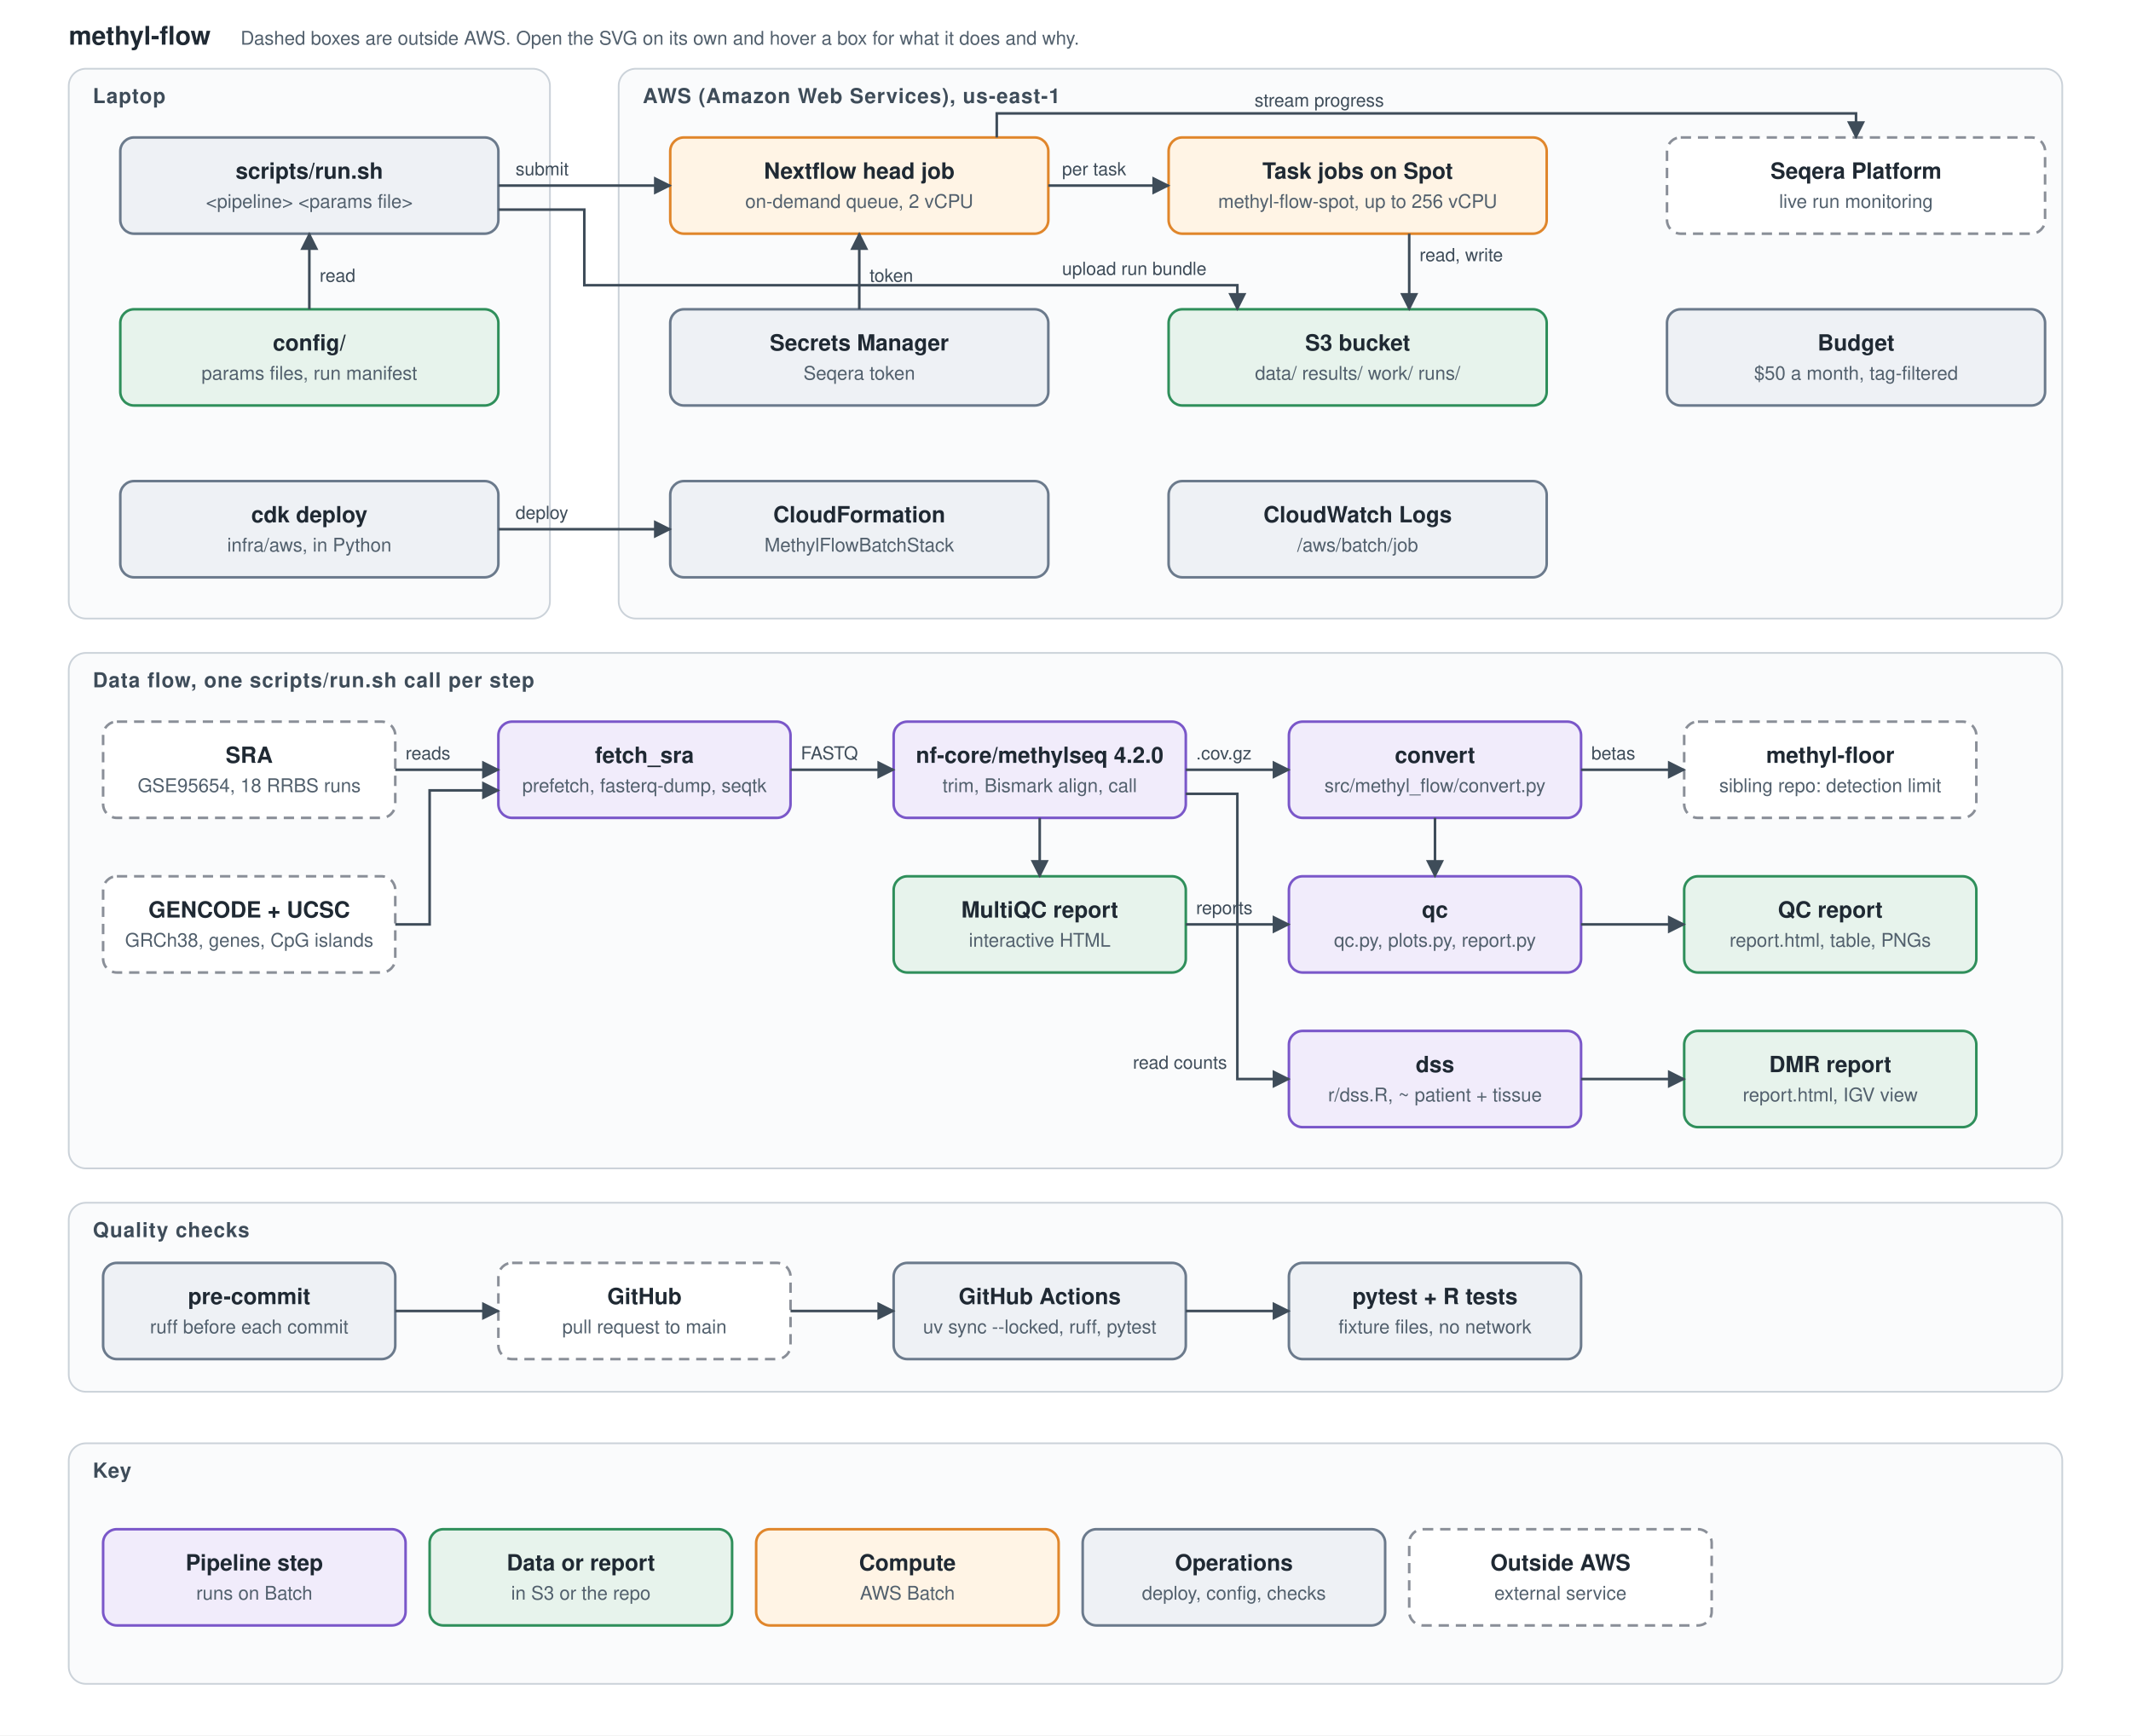
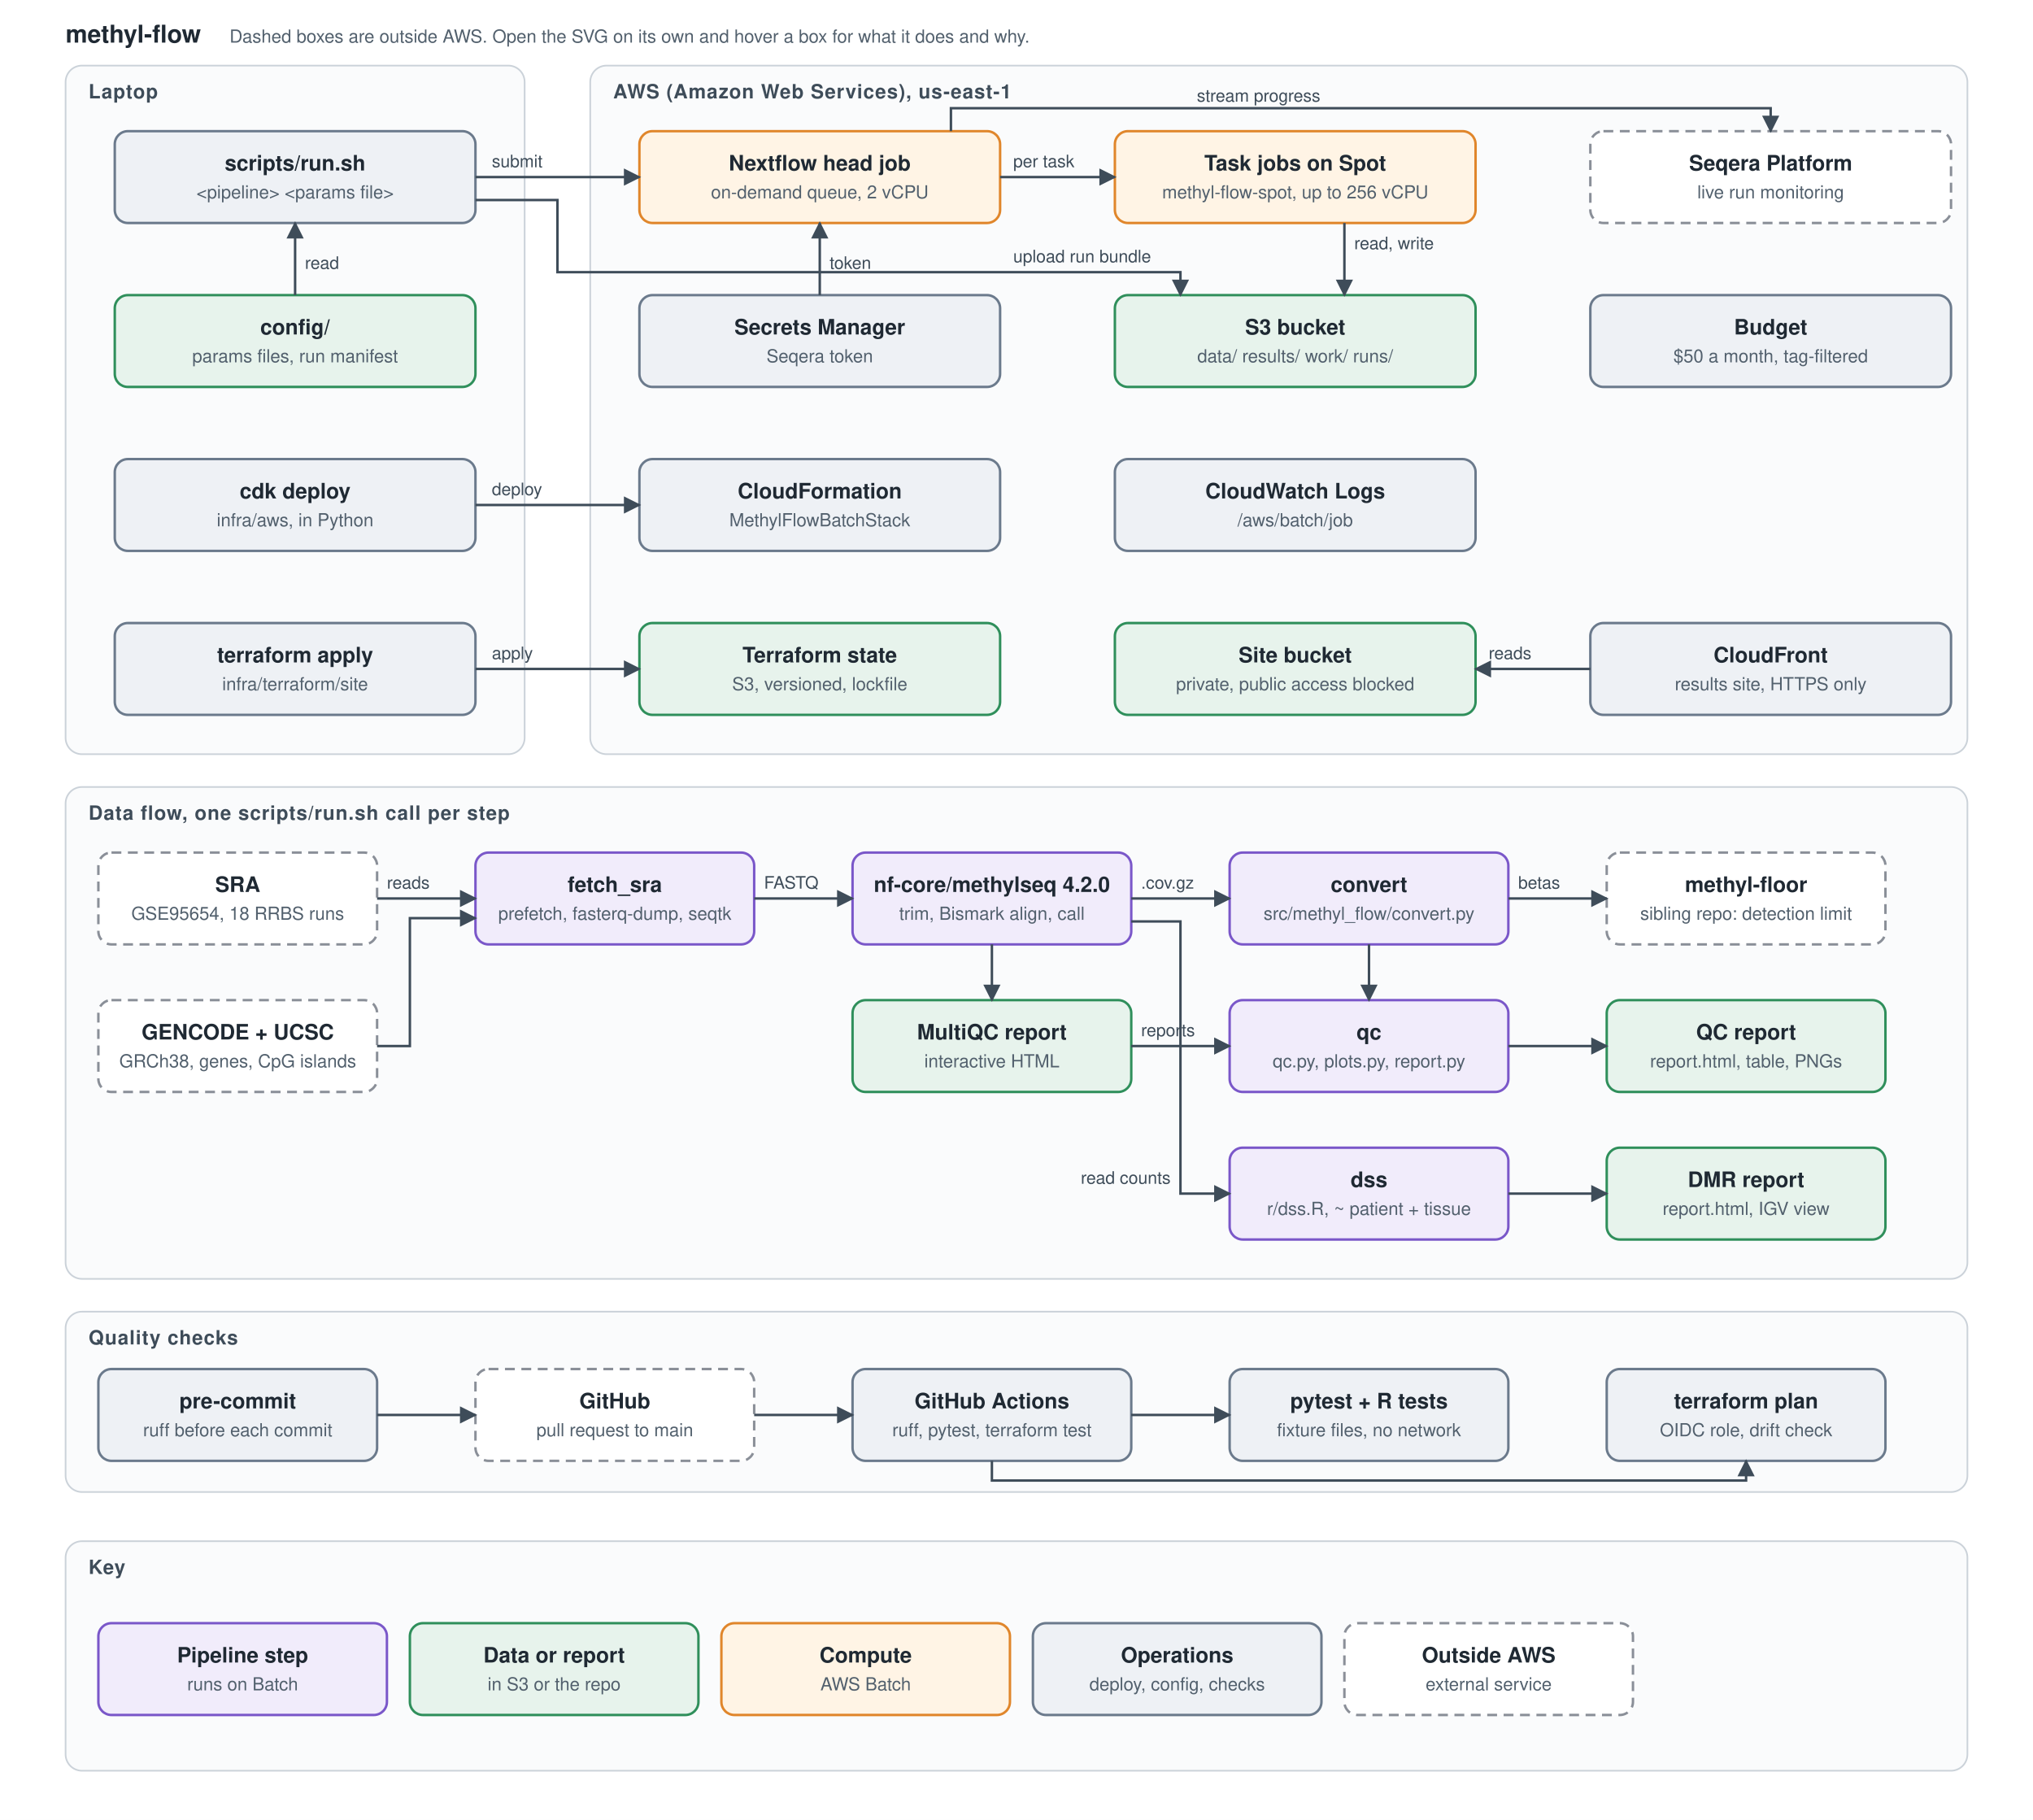
- <svg xmlns="http://www.w3.org/2000/svg" xmlns:xlink="http://www.w3.org/1999/xlink" width="1240" height="1010" viewBox="0 0 1240 1010" font-family="-apple-system, BlinkMacSystemFont, Segoe UI, Helvetica, Arial, sans-serif">
+ <svg xmlns="http://www.w3.org/2000/svg" xmlns:xlink="http://www.w3.org/1999/xlink" width="1240" height="1110" viewBox="0 0 1240 1110" font-family="-apple-system, BlinkMacSystemFont, Segoe UI, Helvetica, Arial, sans-serif">
  <defs>
    <marker id="arr" viewBox="0 0 10 10" refX="9" refY="5" markerWidth="7" markerHeight="7" orient="auto-start-reverse">
      <path d="M0,0 L10,5 L0,10 z" fill="#3E4C59" />
    </marker>
  </defs>
-   <rect width="1240" height="1010" fill="#FFFFFF" />
+   <rect width="1240" height="1110" fill="#FFFFFF" />
  <style>.t{fill:#1F2933}.s{fill:#52606D;font-size:11px}.g{fill:#3E4C59;font-size:12px;font-weight:600;letter-spacing:.04em;text-transform:uppercase}.e{fill:#3E4C59;font-size:10.5px}a:hover rect.n{stroke-width:2.5}g.h:hover rect.n{stroke-width:2.5}</style>
  <text x="40" y="26" class="t" font-size="15" font-weight="700">methyl-flow</text>
  <text x="140" y="26" class="s">Dashed boxes are outside AWS. Open the SVG on its own and hover a box for what it does and why.</text>
  <g>
-     <rect x="40" y="40" width="280" height="320" rx="10" fill="#FAFBFC" stroke="#CBD2D9" stroke-width="1" />
+     <rect x="40" y="40" width="280" height="420" rx="10" fill="#FAFBFC" stroke="#CBD2D9" stroke-width="1" />
    <text x="54" y="60" class="g">Laptop</text>
  </g>
  <g>
-     <rect x="360" y="40" width="840" height="320" rx="10" fill="#FAFBFC" stroke="#CBD2D9" stroke-width="1" />
+     <rect x="360" y="40" width="840" height="420" rx="10" fill="#FAFBFC" stroke="#CBD2D9" stroke-width="1" />
    <text x="374" y="60" class="g">AWS (Amazon Web Services), us-east-1</text>
  </g>
  <a xlink:href="https://github.com/toddcreasy/methyl-flow/blob/main/scripts/run.sh" href="https://github.com/toddcreasy/methyl-flow/blob/main/scripts/run.sh" target="_blank">
    <rect class="n" x="70" y="80" width="220" height="56" rx="8" fill="#EEF1F5" stroke="#6B7A8C" stroke-width="1.5" />
    <text x="180.0" y="104.0" text-anchor="middle" class="t" font-size="13" font-weight="700">scripts/run.sh</text>
    <text x="180.0" y="121.0" text-anchor="middle" class="s">&lt;pipeline&gt; &lt;params file&gt;</text>
  </a>
  <a xlink:href="https://github.com/toddcreasy/methyl-flow/blob/main/config" href="https://github.com/toddcreasy/methyl-flow/blob/main/config" target="_blank">
    <rect class="n" x="70" y="180" width="220" height="56" rx="8" fill="#E7F3EC" stroke="#2F8F5B" stroke-width="1.5" />
    <text x="180.0" y="204.0" text-anchor="middle" class="t" font-size="13" font-weight="700">config/</text>
    <text x="180.0" y="221.0" text-anchor="middle" class="s">params files, run manifest</text>
  </a>
  <a xlink:href="https://github.com/toddcreasy/methyl-flow/blob/main/infra/aws/README.md" href="https://github.com/toddcreasy/methyl-flow/blob/main/infra/aws/README.md" target="_blank">
    <rect class="n" x="70" y="280" width="220" height="56" rx="8" fill="#EEF1F5" stroke="#6B7A8C" stroke-width="1.5" />
    <text x="180.0" y="304.0" text-anchor="middle" class="t" font-size="13" font-weight="700">cdk deploy</text>
    <text x="180.0" y="321.0" text-anchor="middle" class="s">infra/aws, in Python</text>
  </a>
  <a xlink:href="https://www.nextflow.io/docs/latest/aws.html" href="https://www.nextflow.io/docs/latest/aws.html" target="_blank">
    <rect class="n" x="390" y="80" width="220" height="56" rx="8" fill="#FFF4E5" stroke="#E0862B" stroke-width="1.5" />
    <text x="500.0" y="104.0" text-anchor="middle" class="t" font-size="13" font-weight="700">Nextflow head job</text>
    <text x="500.0" y="121.0" text-anchor="middle" class="s">on-demand queue, 2 vCPU</text>
  </a>
  <a xlink:href="https://docs.aws.amazon.com/batch/latest/userguide/what-is-batch.html" href="https://docs.aws.amazon.com/batch/latest/userguide/what-is-batch.html" target="_blank">
    <rect class="n" x="680" y="80" width="220" height="56" rx="8" fill="#FFF4E5" stroke="#E0862B" stroke-width="1.5" />
    <text x="790.0" y="104.0" text-anchor="middle" class="t" font-size="13" font-weight="700">Task jobs on Spot</text>
    <text x="790.0" y="121.0" text-anchor="middle" class="s">methyl-flow-spot, up to 256 vCPU</text>
  </a>
  <a xlink:href="https://docs.seqera.io/platform-cloud" href="https://docs.seqera.io/platform-cloud" target="_blank">
    <rect class="n" x="970" y="80" width="220" height="56" rx="8" fill="#FFFFFF" stroke="#8A8F98" stroke-width="1.5" stroke-dasharray="6 4" />
    <text x="1080.0" y="104.0" text-anchor="middle" class="t" font-size="13" font-weight="700">Seqera Platform</text>
    <text x="1080.0" y="121.0" text-anchor="middle" class="s">live run monitoring</text>
  </a>
  <a xlink:href="https://docs.aws.amazon.com/secretsmanager/latest/userguide/intro.html" href="https://docs.aws.amazon.com/secretsmanager/latest/userguide/intro.html" target="_blank">
    <rect class="n" x="390" y="180" width="220" height="56" rx="8" fill="#EEF1F5" stroke="#6B7A8C" stroke-width="1.5" />
    <text x="500.0" y="204.0" text-anchor="middle" class="t" font-size="13" font-weight="700">Secrets Manager</text>
    <text x="500.0" y="221.0" text-anchor="middle" class="s">Seqera token</text>
  </a>
  <a xlink:href="https://docs.aws.amazon.com/AmazonS3/latest/userguide/Welcome.html" href="https://docs.aws.amazon.com/AmazonS3/latest/userguide/Welcome.html" target="_blank">
    <rect class="n" x="680" y="180" width="220" height="56" rx="8" fill="#E7F3EC" stroke="#2F8F5B" stroke-width="1.5" />
    <text x="790.0" y="204.0" text-anchor="middle" class="t" font-size="13" font-weight="700">S3 bucket</text>
    <text x="790.0" y="221.0" text-anchor="middle" class="s">data/ results/ work/ runs/</text>
  </a>
  <a xlink:href="https://docs.aws.amazon.com/cost-management/latest/userguide/budgets-managing-costs.html" href="https://docs.aws.amazon.com/cost-management/latest/userguide/budgets-managing-costs.html" target="_blank">
    <rect class="n" x="970" y="180" width="220" height="56" rx="8" fill="#EEF1F5" stroke="#6B7A8C" stroke-width="1.5" />
    <text x="1080.0" y="204.0" text-anchor="middle" class="t" font-size="13" font-weight="700">Budget</text>
    <text x="1080.0" y="221.0" text-anchor="middle" class="s">$50 a month, tag-filtered</text>
  </a>
  <a xlink:href="https://docs.aws.amazon.com/AWSCloudFormation/latest/UserGuide/Welcome.html" href="https://docs.aws.amazon.com/AWSCloudFormation/latest/UserGuide/Welcome.html" target="_blank">
    <rect class="n" x="390" y="280" width="220" height="56" rx="8" fill="#EEF1F5" stroke="#6B7A8C" stroke-width="1.5" />
    <text x="500.0" y="304.0" text-anchor="middle" class="t" font-size="13" font-weight="700">CloudFormation</text>
    <text x="500.0" y="321.0" text-anchor="middle" class="s">MethylFlowBatchStack</text>
  </a>
  <a xlink:href="https://docs.aws.amazon.com/AmazonCloudWatch/latest/logs/WhatIsCloudWatchLogs.html" href="https://docs.aws.amazon.com/AmazonCloudWatch/latest/logs/WhatIsCloudWatchLogs.html" target="_blank">
    <rect class="n" x="680" y="280" width="220" height="56" rx="8" fill="#EEF1F5" stroke="#6B7A8C" stroke-width="1.5" />
    <text x="790.0" y="304.0" text-anchor="middle" class="t" font-size="13" font-weight="700">CloudWatch Logs</text>
    <text x="790.0" y="321.0" text-anchor="middle" class="s">/aws/batch/job</text>
  </a>
+   <a xlink:href="https://github.com/toddcreasy/methyl-flow/blob/main/infra/terraform/site/README.md" href="https://github.com/toddcreasy/methyl-flow/blob/main/infra/terraform/site/README.md" target="_blank">
+     <rect class="n" x="70" y="380" width="220" height="56" rx="8" fill="#EEF1F5" stroke="#6B7A8C" stroke-width="1.5" />
+     <text x="180.0" y="404.0" text-anchor="middle" class="t" font-size="13" font-weight="700">terraform apply</text>
+     <text x="180.0" y="421.0" text-anchor="middle" class="s">infra/terraform/site</text>
+   </a>
+   <a xlink:href="https://github.com/toddcreasy/methyl-flow/blob/main/infra/terraform/site/README.md#state" href="https://github.com/toddcreasy/methyl-flow/blob/main/infra/terraform/site/README.md#state" target="_blank">
+     <rect class="n" x="390" y="380" width="220" height="56" rx="8" fill="#E7F3EC" stroke="#2F8F5B" stroke-width="1.5" />
+     <text x="500.0" y="404.0" text-anchor="middle" class="t" font-size="13" font-weight="700">Terraform state</text>
+     <text x="500.0" y="421.0" text-anchor="middle" class="s">S3, versioned, lockfile</text>
+   </a>
+   <a xlink:href="https://github.com/toddcreasy/methyl-flow/blob/main/infra/terraform/site/main.tf" href="https://github.com/toddcreasy/methyl-flow/blob/main/infra/terraform/site/main.tf" target="_blank">
+     <rect class="n" x="680" y="380" width="220" height="56" rx="8" fill="#E7F3EC" stroke="#2F8F5B" stroke-width="1.5" />
+     <text x="790.0" y="404.0" text-anchor="middle" class="t" font-size="13" font-weight="700">Site bucket</text>
+     <text x="790.0" y="421.0" text-anchor="middle" class="s">private, public access blocked</text>
+   </a>
+   <a xlink:href="https://d1m4tbm3vqx6m6.cloudfront.net" href="https://d1m4tbm3vqx6m6.cloudfront.net" target="_blank">
+     <rect class="n" x="970" y="380" width="220" height="56" rx="8" fill="#EEF1F5" stroke="#6B7A8C" stroke-width="1.5" />
+     <text x="1080.0" y="404.0" text-anchor="middle" class="t" font-size="13" font-weight="700">CloudFront</text>
+     <text x="1080.0" y="421.0" text-anchor="middle" class="s">results site, HTTPS only</text>
+   </a>
  <g>
    <polyline points="290,108 390,108" fill="none" stroke="#3E4C59" stroke-width="1.5" marker-end="url(#arr)" />
    <text x="300" y="102" class="e" text-anchor="start">submit</text>
  </g>
  <g>
    <polyline points="290,122 340,122 340,166 720,166 720,180" fill="none" stroke="#3E4C59" stroke-width="1.5" marker-end="url(#arr)" />
    <text x="618" y="160" class="e" text-anchor="start">upload run bundle</text>
  </g>
  <g>
    <polyline points="180.0,180 180.0,136" fill="none" stroke="#3E4C59" stroke-width="1.5" marker-end="url(#arr)" />
    <text x="186.0" y="164" class="e" text-anchor="start">read</text>
  </g>
  <g>
    <polyline points="290,308 390,308" fill="none" stroke="#3E4C59" stroke-width="1.5" marker-end="url(#arr)" />
    <text x="300" y="302" class="e" text-anchor="start">deploy</text>
  </g>
  <g>
+     <polyline points="290,408 390,408" fill="none" stroke="#3E4C59" stroke-width="1.5" marker-end="url(#arr)" />
+     <text x="300" y="402" class="e" text-anchor="start">apply</text>
+   </g>
+   <g>
+     <polyline points="970,408 900,408" fill="none" stroke="#3E4C59" stroke-width="1.5" marker-end="url(#arr)" />
+     <text x="908" y="402" class="e" text-anchor="start">reads</text>
+   </g>
+   <g>
    <polyline points="610,108 680,108" fill="none" stroke="#3E4C59" stroke-width="1.5" marker-end="url(#arr)" />
    <text x="618" y="102" class="e" text-anchor="start">per task</text>
  </g>
  <g>
    <polyline points="820.0,136 820.0,180" fill="none" stroke="#3E4C59" stroke-width="1.5" marker-end="url(#arr)" />
    <text x="826.0" y="152" class="e" text-anchor="start">read, write</text>
  </g>
  <g>
    <polyline points="500.0,180 500.0,136" fill="none" stroke="#3E4C59" stroke-width="1.5" marker-end="url(#arr)" />
    <text x="506.0" y="164" class="e" text-anchor="start">token</text>
  </g>
  <g>
    <polyline points="580,80 580,66 1080.0,66 1080.0,80" fill="none" stroke="#3E4C59" stroke-width="1.5" marker-end="url(#arr)" />
    <text x="730" y="62" class="e" text-anchor="start">stream progress</text>
  </g>
  <g>
-     <rect x="40" y="380" width="1160" height="300" rx="10" fill="#FAFBFC" stroke="#CBD2D9" stroke-width="1" />
-     <text x="54" y="400" class="g">Data flow, one scripts/run.sh call per step</text>
+     <rect x="40" y="480" width="1160" height="300" rx="10" fill="#FAFBFC" stroke="#CBD2D9" stroke-width="1" />
+     <text x="54" y="500" class="g">Data flow, one scripts/run.sh call per step</text>
  </g>
  <a xlink:href="https://www.ncbi.nlm.nih.gov/geo/query/acc.cgi?acc=GSE95654" href="https://www.ncbi.nlm.nih.gov/geo/query/acc.cgi?acc=GSE95654" target="_blank">
-     <rect class="n" x="60" y="420" width="170" height="56" rx="8" fill="#FFFFFF" stroke="#8A8F98" stroke-width="1.5" stroke-dasharray="6 4" />
-     <text x="145.0" y="444.0" text-anchor="middle" class="t" font-size="13" font-weight="700">SRA</text>
-     <text x="145.0" y="461.0" text-anchor="middle" class="s">GSE95654, 18 RRBS runs</text>
+     <rect class="n" x="60" y="520" width="170" height="56" rx="8" fill="#FFFFFF" stroke="#8A8F98" stroke-width="1.5" stroke-dasharray="6 4" />
+     <text x="145.0" y="544.0" text-anchor="middle" class="t" font-size="13" font-weight="700">SRA</text>
+     <text x="145.0" y="561.0" text-anchor="middle" class="s">GSE95654, 18 RRBS runs</text>
  </a>
  <a xlink:href="https://www.gencodegenes.org/human/release_50.html" href="https://www.gencodegenes.org/human/release_50.html" target="_blank">
-     <rect class="n" x="60" y="510" width="170" height="56" rx="8" fill="#FFFFFF" stroke="#8A8F98" stroke-width="1.5" stroke-dasharray="6 4" />
-     <text x="145.0" y="534.0" text-anchor="middle" class="t" font-size="13" font-weight="700">GENCODE + UCSC</text>
-     <text x="145.0" y="551.0" text-anchor="middle" class="s">GRCh38, genes, CpG islands</text>
+     <rect class="n" x="60" y="610" width="170" height="56" rx="8" fill="#FFFFFF" stroke="#8A8F98" stroke-width="1.5" stroke-dasharray="6 4" />
+     <text x="145.0" y="634.0" text-anchor="middle" class="t" font-size="13" font-weight="700">GENCODE + UCSC</text>
+     <text x="145.0" y="651.0" text-anchor="middle" class="s">GRCh38, genes, CpG islands</text>
  </a>
  <a xlink:href="https://github.com/toddcreasy/methyl-flow/blob/main/pipelines/fetch_sra/main.nf" href="https://github.com/toddcreasy/methyl-flow/blob/main/pipelines/fetch_sra/main.nf" target="_blank">
-     <rect class="n" x="290" y="420" width="170" height="56" rx="8" fill="#F1ECFB" stroke="#7A57C9" stroke-width="1.5" />
-     <text x="375.0" y="444.0" text-anchor="middle" class="t" font-size="13" font-weight="700">fetch_sra</text>
-     <text x="375.0" y="461.0" text-anchor="middle" class="s">prefetch, fasterq-dump, seqtk</text>
+     <rect class="n" x="290" y="520" width="170" height="56" rx="8" fill="#F1ECFB" stroke="#7A57C9" stroke-width="1.5" />
+     <text x="375.0" y="544.0" text-anchor="middle" class="t" font-size="13" font-weight="700">fetch_sra</text>
+     <text x="375.0" y="561.0" text-anchor="middle" class="s">prefetch, fasterq-dump, seqtk</text>
  </a>
  <a xlink:href="https://nf-co.re/methylseq/4.2.0" href="https://nf-co.re/methylseq/4.2.0" target="_blank">
-     <rect class="n" x="520" y="420" width="170" height="56" rx="8" fill="#F1ECFB" stroke="#7A57C9" stroke-width="1.5" />
-     <text x="605.0" y="444.0" text-anchor="middle" class="t" font-size="13" font-weight="700">nf-core/methylseq 4.2.0</text>
-     <text x="605.0" y="461.0" text-anchor="middle" class="s">trim, Bismark align, call</text>
+     <rect class="n" x="520" y="520" width="170" height="56" rx="8" fill="#F1ECFB" stroke="#7A57C9" stroke-width="1.5" />
+     <text x="605.0" y="544.0" text-anchor="middle" class="t" font-size="13" font-weight="700">nf-core/methylseq 4.2.0</text>
+     <text x="605.0" y="561.0" text-anchor="middle" class="s">trim, Bismark align, call</text>
  </a>
  <a xlink:href="https://github.com/toddcreasy/methyl-flow/blob/main/docs/reports" href="https://github.com/toddcreasy/methyl-flow/blob/main/docs/reports" target="_blank">
-     <rect class="n" x="520" y="510" width="170" height="56" rx="8" fill="#E7F3EC" stroke="#2F8F5B" stroke-width="1.5" />
-     <text x="605.0" y="534.0" text-anchor="middle" class="t" font-size="13" font-weight="700">MultiQC report</text>
-     <text x="605.0" y="551.0" text-anchor="middle" class="s">interactive HTML</text>
+     <rect class="n" x="520" y="610" width="170" height="56" rx="8" fill="#E7F3EC" stroke="#2F8F5B" stroke-width="1.5" />
+     <text x="605.0" y="634.0" text-anchor="middle" class="t" font-size="13" font-weight="700">MultiQC report</text>
+     <text x="605.0" y="651.0" text-anchor="middle" class="s">interactive HTML</text>
  </a>
  <a xlink:href="https://github.com/toddcreasy/methyl-flow/blob/main/src/methyl_flow/convert.py" href="https://github.com/toddcreasy/methyl-flow/blob/main/src/methyl_flow/convert.py" target="_blank">
-     <rect class="n" x="750" y="420" width="170" height="56" rx="8" fill="#F1ECFB" stroke="#7A57C9" stroke-width="1.5" />
-     <text x="835.0" y="444.0" text-anchor="middle" class="t" font-size="13" font-weight="700">convert</text>
-     <text x="835.0" y="461.0" text-anchor="middle" class="s">src/methyl_flow/convert.py</text>
-   </a>
-   <g class="h">
-     <rect class="n" x="980" y="420" width="170" height="56" rx="8" fill="#FFFFFF" stroke="#8A8F98" stroke-width="1.5" stroke-dasharray="6 4" />
-     <text x="1065.0" y="444.0" text-anchor="middle" class="t" font-size="13" font-weight="700">methyl-floor</text>
-     <text x="1065.0" y="461.0" text-anchor="middle" class="s">sibling repo: detection limit</text>
+     <rect class="n" x="750" y="520" width="170" height="56" rx="8" fill="#F1ECFB" stroke="#7A57C9" stroke-width="1.5" />
+     <text x="835.0" y="544.0" text-anchor="middle" class="t" font-size="13" font-weight="700">convert</text>
+     <text x="835.0" y="561.0" text-anchor="middle" class="s">src/methyl_flow/convert.py</text>
+   </a>
+   <g class="h">
+     <rect class="n" x="980" y="520" width="170" height="56" rx="8" fill="#FFFFFF" stroke="#8A8F98" stroke-width="1.5" stroke-dasharray="6 4" />
+     <text x="1065.0" y="544.0" text-anchor="middle" class="t" font-size="13" font-weight="700">methyl-floor</text>
+     <text x="1065.0" y="561.0" text-anchor="middle" class="s">sibling repo: detection limit</text>
  </g>
  <a xlink:href="https://github.com/toddcreasy/methyl-flow/blob/main/src/methyl_flow/qc.py" href="https://github.com/toddcreasy/methyl-flow/blob/main/src/methyl_flow/qc.py" target="_blank">
-     <rect class="n" x="750" y="510" width="170" height="56" rx="8" fill="#F1ECFB" stroke="#7A57C9" stroke-width="1.5" />
-     <text x="835.0" y="534.0" text-anchor="middle" class="t" font-size="13" font-weight="700">qc</text>
-     <text x="835.0" y="551.0" text-anchor="middle" class="s">qc.py, plots.py, report.py</text>
+     <rect class="n" x="750" y="610" width="170" height="56" rx="8" fill="#F1ECFB" stroke="#7A57C9" stroke-width="1.5" />
+     <text x="835.0" y="634.0" text-anchor="middle" class="t" font-size="13" font-weight="700">qc</text>
+     <text x="835.0" y="651.0" text-anchor="middle" class="s">qc.py, plots.py, report.py</text>
  </a>
  <a xlink:href="https://github.com/toddcreasy/methyl-flow/blob/main/docs/reports" href="https://github.com/toddcreasy/methyl-flow/blob/main/docs/reports" target="_blank">
-     <rect class="n" x="980" y="510" width="170" height="56" rx="8" fill="#E7F3EC" stroke="#2F8F5B" stroke-width="1.5" />
-     <text x="1065.0" y="534.0" text-anchor="middle" class="t" font-size="13" font-weight="700">QC report</text>
-     <text x="1065.0" y="551.0" text-anchor="middle" class="s">report.html, table, PNGs</text>
+     <rect class="n" x="980" y="610" width="170" height="56" rx="8" fill="#E7F3EC" stroke="#2F8F5B" stroke-width="1.5" />
+     <text x="1065.0" y="634.0" text-anchor="middle" class="t" font-size="13" font-weight="700">QC report</text>
+     <text x="1065.0" y="651.0" text-anchor="middle" class="s">report.html, table, PNGs</text>
  </a>
  <a xlink:href="https://github.com/toddcreasy/methyl-flow/blob/main/r/dss.R" href="https://github.com/toddcreasy/methyl-flow/blob/main/r/dss.R" target="_blank">
-     <rect class="n" x="750" y="600" width="170" height="56" rx="8" fill="#F1ECFB" stroke="#7A57C9" stroke-width="1.5" />
-     <text x="835.0" y="624.0" text-anchor="middle" class="t" font-size="13" font-weight="700">dss</text>
-     <text x="835.0" y="641.0" text-anchor="middle" class="s">r/dss.R, ~ patient + tissue</text>
+     <rect class="n" x="750" y="700" width="170" height="56" rx="8" fill="#F1ECFB" stroke="#7A57C9" stroke-width="1.5" />
+     <text x="835.0" y="724.0" text-anchor="middle" class="t" font-size="13" font-weight="700">dss</text>
+     <text x="835.0" y="741.0" text-anchor="middle" class="s">r/dss.R, ~ patient + tissue</text>
  </a>
  <a xlink:href="https://github.com/toddcreasy/methyl-flow/blob/main/docs/reports" href="https://github.com/toddcreasy/methyl-flow/blob/main/docs/reports" target="_blank">
-     <rect class="n" x="980" y="600" width="170" height="56" rx="8" fill="#E7F3EC" stroke="#2F8F5B" stroke-width="1.5" />
-     <text x="1065.0" y="624.0" text-anchor="middle" class="t" font-size="13" font-weight="700">DMR report</text>
-     <text x="1065.0" y="641.0" text-anchor="middle" class="s">report.html, IGV view</text>
-   </a>
-   <g>
-     <polyline points="230,448 290,448" fill="none" stroke="#3E4C59" stroke-width="1.5" marker-end="url(#arr)" />
-     <text x="236" y="442" class="e" text-anchor="start">reads</text>
-   </g>
-   <g>
-     <polyline points="230,538 250,538 250,460 290,460" fill="none" stroke="#3E4C59" stroke-width="1.5" marker-end="url(#arr)" />
-   </g>
-   <g>
-     <polyline points="460,448 520,448" fill="none" stroke="#3E4C59" stroke-width="1.5" marker-end="url(#arr)" />
-     <text x="466" y="442" class="e" text-anchor="start">FASTQ</text>
-   </g>
-   <g>
-     <polyline points="605.0,476 605.0,510" fill="none" stroke="#3E4C59" stroke-width="1.5" marker-end="url(#arr)" />
-   </g>
-   <g>
-     <polyline points="690,448 750,448" fill="none" stroke="#3E4C59" stroke-width="1.5" marker-end="url(#arr)" />
-     <text x="696" y="442" class="e" text-anchor="start">.cov.gz</text>
-   </g>
-   <g>
-     <polyline points="920,448 980,448" fill="none" stroke="#3E4C59" stroke-width="1.5" marker-end="url(#arr)" />
-     <text x="926" y="442" class="e" text-anchor="start">betas</text>
-   </g>
-   <g>
-     <polyline points="690,538 750,538" fill="none" stroke="#3E4C59" stroke-width="1.5" marker-end="url(#arr)" />
-     <text x="696" y="532" class="e" text-anchor="start">reports</text>
-   </g>
-   <g>
-     <polyline points="835.0,476 835.0,510" fill="none" stroke="#3E4C59" stroke-width="1.5" marker-end="url(#arr)" />
-   </g>
-   <g>
-     <polyline points="920,538 980,538" fill="none" stroke="#3E4C59" stroke-width="1.5" marker-end="url(#arr)" />
-   </g>
-   <g>
-     <polyline points="690,462 720,462 720,628 750,628" fill="none" stroke="#3E4C59" stroke-width="1.5" marker-end="url(#arr)" />
-     <text x="714" y="622" class="e" text-anchor="end">read counts</text>
-   </g>
-   <g>
-     <polyline points="920,628 980,628" fill="none" stroke="#3E4C59" stroke-width="1.5" marker-end="url(#arr)" />
-   </g>
-   <g>
-     <rect x="40" y="700" width="1160" height="110" rx="10" fill="#FAFBFC" stroke="#CBD2D9" stroke-width="1" />
-     <text x="54" y="720" class="g">Quality checks</text>
+     <rect class="n" x="980" y="700" width="170" height="56" rx="8" fill="#E7F3EC" stroke="#2F8F5B" stroke-width="1.5" />
+     <text x="1065.0" y="724.0" text-anchor="middle" class="t" font-size="13" font-weight="700">DMR report</text>
+     <text x="1065.0" y="741.0" text-anchor="middle" class="s">report.html, IGV view</text>
+   </a>
+   <g>
+     <polyline points="230,548 290,548" fill="none" stroke="#3E4C59" stroke-width="1.5" marker-end="url(#arr)" />
+     <text x="236" y="542" class="e" text-anchor="start">reads</text>
+   </g>
+   <g>
+     <polyline points="230,638 250,638 250,560 290,560" fill="none" stroke="#3E4C59" stroke-width="1.5" marker-end="url(#arr)" />
+   </g>
+   <g>
+     <polyline points="460,548 520,548" fill="none" stroke="#3E4C59" stroke-width="1.5" marker-end="url(#arr)" />
+     <text x="466" y="542" class="e" text-anchor="start">FASTQ</text>
+   </g>
+   <g>
+     <polyline points="605.0,576 605.0,610" fill="none" stroke="#3E4C59" stroke-width="1.5" marker-end="url(#arr)" />
+   </g>
+   <g>
+     <polyline points="690,548 750,548" fill="none" stroke="#3E4C59" stroke-width="1.5" marker-end="url(#arr)" />
+     <text x="696" y="542" class="e" text-anchor="start">.cov.gz</text>
+   </g>
+   <g>
+     <polyline points="920,548 980,548" fill="none" stroke="#3E4C59" stroke-width="1.5" marker-end="url(#arr)" />
+     <text x="926" y="542" class="e" text-anchor="start">betas</text>
+   </g>
+   <g>
+     <polyline points="690,638 750,638" fill="none" stroke="#3E4C59" stroke-width="1.5" marker-end="url(#arr)" />
+     <text x="696" y="632" class="e" text-anchor="start">reports</text>
+   </g>
+   <g>
+     <polyline points="835.0,576 835.0,610" fill="none" stroke="#3E4C59" stroke-width="1.5" marker-end="url(#arr)" />
+   </g>
+   <g>
+     <polyline points="920,638 980,638" fill="none" stroke="#3E4C59" stroke-width="1.5" marker-end="url(#arr)" />
+   </g>
+   <g>
+     <polyline points="690,562 720,562 720,728 750,728" fill="none" stroke="#3E4C59" stroke-width="1.5" marker-end="url(#arr)" />
+     <text x="714" y="722" class="e" text-anchor="end">read counts</text>
+   </g>
+   <g>
+     <polyline points="920,728 980,728" fill="none" stroke="#3E4C59" stroke-width="1.5" marker-end="url(#arr)" />
+   </g>
+   <g>
+     <rect x="40" y="800" width="1160" height="110" rx="10" fill="#FAFBFC" stroke="#CBD2D9" stroke-width="1" />
+     <text x="54" y="820" class="g">Quality checks</text>
  </g>
  <a xlink:href="https://pre-commit.com/" href="https://pre-commit.com/" target="_blank">
-     <rect class="n" x="60" y="735" width="170" height="56" rx="8" fill="#EEF1F5" stroke="#6B7A8C" stroke-width="1.5" />
-     <text x="145.0" y="759.0" text-anchor="middle" class="t" font-size="13" font-weight="700">pre-commit</text>
-     <text x="145.0" y="776.0" text-anchor="middle" class="s">ruff before each commit</text>
+     <rect class="n" x="60" y="835" width="170" height="56" rx="8" fill="#EEF1F5" stroke="#6B7A8C" stroke-width="1.5" />
+     <text x="145.0" y="859.0" text-anchor="middle" class="t" font-size="13" font-weight="700">pre-commit</text>
+     <text x="145.0" y="876.0" text-anchor="middle" class="s">ruff before each commit</text>
  </a>
  <a xlink:href="https://docs.github.com/en/repositories/configuring-branches-and-merges-in-your-repository/managing-protected-branches/about-protected-branches" href="https://docs.github.com/en/repositories/configuring-branches-and-merges-in-your-repository/managing-protected-branches/about-protected-branches" target="_blank">
-     <rect class="n" x="290" y="735" width="170" height="56" rx="8" fill="#FFFFFF" stroke="#8A8F98" stroke-width="1.5" stroke-dasharray="6 4" />
-     <text x="375.0" y="759.0" text-anchor="middle" class="t" font-size="13" font-weight="700">GitHub</text>
-     <text x="375.0" y="776.0" text-anchor="middle" class="s">pull request to main</text>
+     <rect class="n" x="290" y="835" width="170" height="56" rx="8" fill="#FFFFFF" stroke="#8A8F98" stroke-width="1.5" stroke-dasharray="6 4" />
+     <text x="375.0" y="859.0" text-anchor="middle" class="t" font-size="13" font-weight="700">GitHub</text>
+     <text x="375.0" y="876.0" text-anchor="middle" class="s">pull request to main</text>
  </a>
  <a xlink:href="https://github.com/toddcreasy/methyl-flow/blob/main/.github/workflows/ci.yml" href="https://github.com/toddcreasy/methyl-flow/blob/main/.github/workflows/ci.yml" target="_blank">
-     <rect class="n" x="520" y="735" width="170" height="56" rx="8" fill="#EEF1F5" stroke="#6B7A8C" stroke-width="1.5" />
-     <text x="605.0" y="759.0" text-anchor="middle" class="t" font-size="13" font-weight="700">GitHub Actions</text>
-     <text x="605.0" y="776.0" text-anchor="middle" class="s">uv sync --locked, ruff, pytest</text>
+     <rect class="n" x="520" y="835" width="170" height="56" rx="8" fill="#EEF1F5" stroke="#6B7A8C" stroke-width="1.5" />
+     <text x="605.0" y="859.0" text-anchor="middle" class="t" font-size="13" font-weight="700">GitHub Actions</text>
+     <text x="605.0" y="876.0" text-anchor="middle" class="s">ruff, pytest, terraform test</text>
  </a>
  <a xlink:href="https://github.com/toddcreasy/methyl-flow/blob/main/tests" href="https://github.com/toddcreasy/methyl-flow/blob/main/tests" target="_blank">
-     <rect class="n" x="750" y="735" width="170" height="56" rx="8" fill="#EEF1F5" stroke="#6B7A8C" stroke-width="1.5" />
-     <text x="835.0" y="759.0" text-anchor="middle" class="t" font-size="13" font-weight="700">pytest + R tests</text>
-     <text x="835.0" y="776.0" text-anchor="middle" class="s">fixture files, no network</text>
-   </a>
-   <g>
-     <polyline points="230,763 290,763" fill="none" stroke="#3E4C59" stroke-width="1.5" marker-end="url(#arr)" />
-   </g>
-   <g>
-     <polyline points="460,763 520,763" fill="none" stroke="#3E4C59" stroke-width="1.5" marker-end="url(#arr)" />
-   </g>
-   <g>
-     <polyline points="690,763 750,763" fill="none" stroke="#3E4C59" stroke-width="1.5" marker-end="url(#arr)" />
-   </g>
-   <g>
-     <rect x="40" y="840" width="1160" height="140" rx="10" fill="#FAFBFC" stroke="#CBD2D9" stroke-width="1" />
-     <text x="54" y="860" class="g">Key</text>
-   </g>
-   <g class="h">
-     <rect class="n" x="60" y="890" width="176" height="56" rx="8" fill="#F1ECFB" stroke="#7A57C9" stroke-width="1.5" />
-     <text x="148.0" y="914.0" text-anchor="middle" class="t" font-size="13" font-weight="700">Pipeline step</text>
-     <text x="148.0" y="931.0" text-anchor="middle" class="s">runs on Batch</text>
-   </g>
-   <g class="h">
-     <rect class="n" x="250" y="890" width="176" height="56" rx="8" fill="#E7F3EC" stroke="#2F8F5B" stroke-width="1.5" />
-     <text x="338.0" y="914.0" text-anchor="middle" class="t" font-size="13" font-weight="700">Data or report</text>
-     <text x="338.0" y="931.0" text-anchor="middle" class="s">in S3 or the repo</text>
-   </g>
-   <g class="h">
-     <rect class="n" x="440" y="890" width="176" height="56" rx="8" fill="#FFF4E5" stroke="#E0862B" stroke-width="1.5" />
-     <text x="528.0" y="914.0" text-anchor="middle" class="t" font-size="13" font-weight="700">Compute</text>
-     <text x="528.0" y="931.0" text-anchor="middle" class="s">AWS Batch</text>
-   </g>
-   <g class="h">
-     <rect class="n" x="630" y="890" width="176" height="56" rx="8" fill="#EEF1F5" stroke="#6B7A8C" stroke-width="1.5" />
-     <text x="718.0" y="914.0" text-anchor="middle" class="t" font-size="13" font-weight="700">Operations</text>
-     <text x="718.0" y="931.0" text-anchor="middle" class="s">deploy, config, checks</text>
-   </g>
-   <g class="h">
-     <rect class="n" x="820" y="890" width="176" height="56" rx="8" fill="#FFFFFF" stroke="#8A8F98" stroke-width="1.5" stroke-dasharray="6 4" />
-     <text x="908.0" y="914.0" text-anchor="middle" class="t" font-size="13" font-weight="700">Outside AWS</text>
-     <text x="908.0" y="931.0" text-anchor="middle" class="s">external service</text>
+     <rect class="n" x="750" y="835" width="170" height="56" rx="8" fill="#EEF1F5" stroke="#6B7A8C" stroke-width="1.5" />
+     <text x="835.0" y="859.0" text-anchor="middle" class="t" font-size="13" font-weight="700">pytest + R tests</text>
+     <text x="835.0" y="876.0" text-anchor="middle" class="s">fixture files, no network</text>
+   </a>
+   <g>
+     <polyline points="230,863 290,863" fill="none" stroke="#3E4C59" stroke-width="1.5" marker-end="url(#arr)" />
+   </g>
+   <g>
+     <polyline points="460,863 520,863" fill="none" stroke="#3E4C59" stroke-width="1.5" marker-end="url(#arr)" />
+   </g>
+   <a xlink:href="https://github.com/toddcreasy/methyl-flow/blob/main/infra/terraform/site/README.md#ci-continuous-integration" href="https://github.com/toddcreasy/methyl-flow/blob/main/infra/terraform/site/README.md#ci-continuous-integration" target="_blank">
+     <rect class="n" x="980" y="835" width="170" height="56" rx="8" fill="#EEF1F5" stroke="#6B7A8C" stroke-width="1.5" />
+     <text x="1065.0" y="859.0" text-anchor="middle" class="t" font-size="13" font-weight="700">terraform plan</text>
+     <text x="1065.0" y="876.0" text-anchor="middle" class="s">OIDC role, drift check</text>
+   </a>
+   <g>
+     <polyline points="690,863 750,863" fill="none" stroke="#3E4C59" stroke-width="1.5" marker-end="url(#arr)" />
+   </g>
+   <g>
+     <polyline points="605.0,891 605.0,903 1065.0,903 1065.0,891" fill="none" stroke="#3E4C59" stroke-width="1.5" marker-end="url(#arr)" />
+   </g>
+   <g>
+     <rect x="40" y="940" width="1160" height="140" rx="10" fill="#FAFBFC" stroke="#CBD2D9" stroke-width="1" />
+     <text x="54" y="960" class="g">Key</text>
+   </g>
+   <g class="h">
+     <rect class="n" x="60" y="990" width="176" height="56" rx="8" fill="#F1ECFB" stroke="#7A57C9" stroke-width="1.5" />
+     <text x="148.0" y="1014.0" text-anchor="middle" class="t" font-size="13" font-weight="700">Pipeline step</text>
+     <text x="148.0" y="1031.0" text-anchor="middle" class="s">runs on Batch</text>
+   </g>
+   <g class="h">
+     <rect class="n" x="250" y="990" width="176" height="56" rx="8" fill="#E7F3EC" stroke="#2F8F5B" stroke-width="1.5" />
+     <text x="338.0" y="1014.0" text-anchor="middle" class="t" font-size="13" font-weight="700">Data or report</text>
+     <text x="338.0" y="1031.0" text-anchor="middle" class="s">in S3 or the repo</text>
+   </g>
+   <g class="h">
+     <rect class="n" x="440" y="990" width="176" height="56" rx="8" fill="#FFF4E5" stroke="#E0862B" stroke-width="1.5" />
+     <text x="528.0" y="1014.0" text-anchor="middle" class="t" font-size="13" font-weight="700">Compute</text>
+     <text x="528.0" y="1031.0" text-anchor="middle" class="s">AWS Batch</text>
+   </g>
+   <g class="h">
+     <rect class="n" x="630" y="990" width="176" height="56" rx="8" fill="#EEF1F5" stroke="#6B7A8C" stroke-width="1.5" />
+     <text x="718.0" y="1014.0" text-anchor="middle" class="t" font-size="13" font-weight="700">Operations</text>
+     <text x="718.0" y="1031.0" text-anchor="middle" class="s">deploy, config, checks</text>
+   </g>
+   <g class="h">
+     <rect class="n" x="820" y="990" width="176" height="56" rx="8" fill="#FFFFFF" stroke="#8A8F98" stroke-width="1.5" stroke-dasharray="6 4" />
+     <text x="908.0" y="1014.0" text-anchor="middle" class="t" font-size="13" font-weight="700">Outside AWS</text>
+     <text x="908.0" y="1031.0" text-anchor="middle" class="s">external service</text>
  </g>
</svg>
